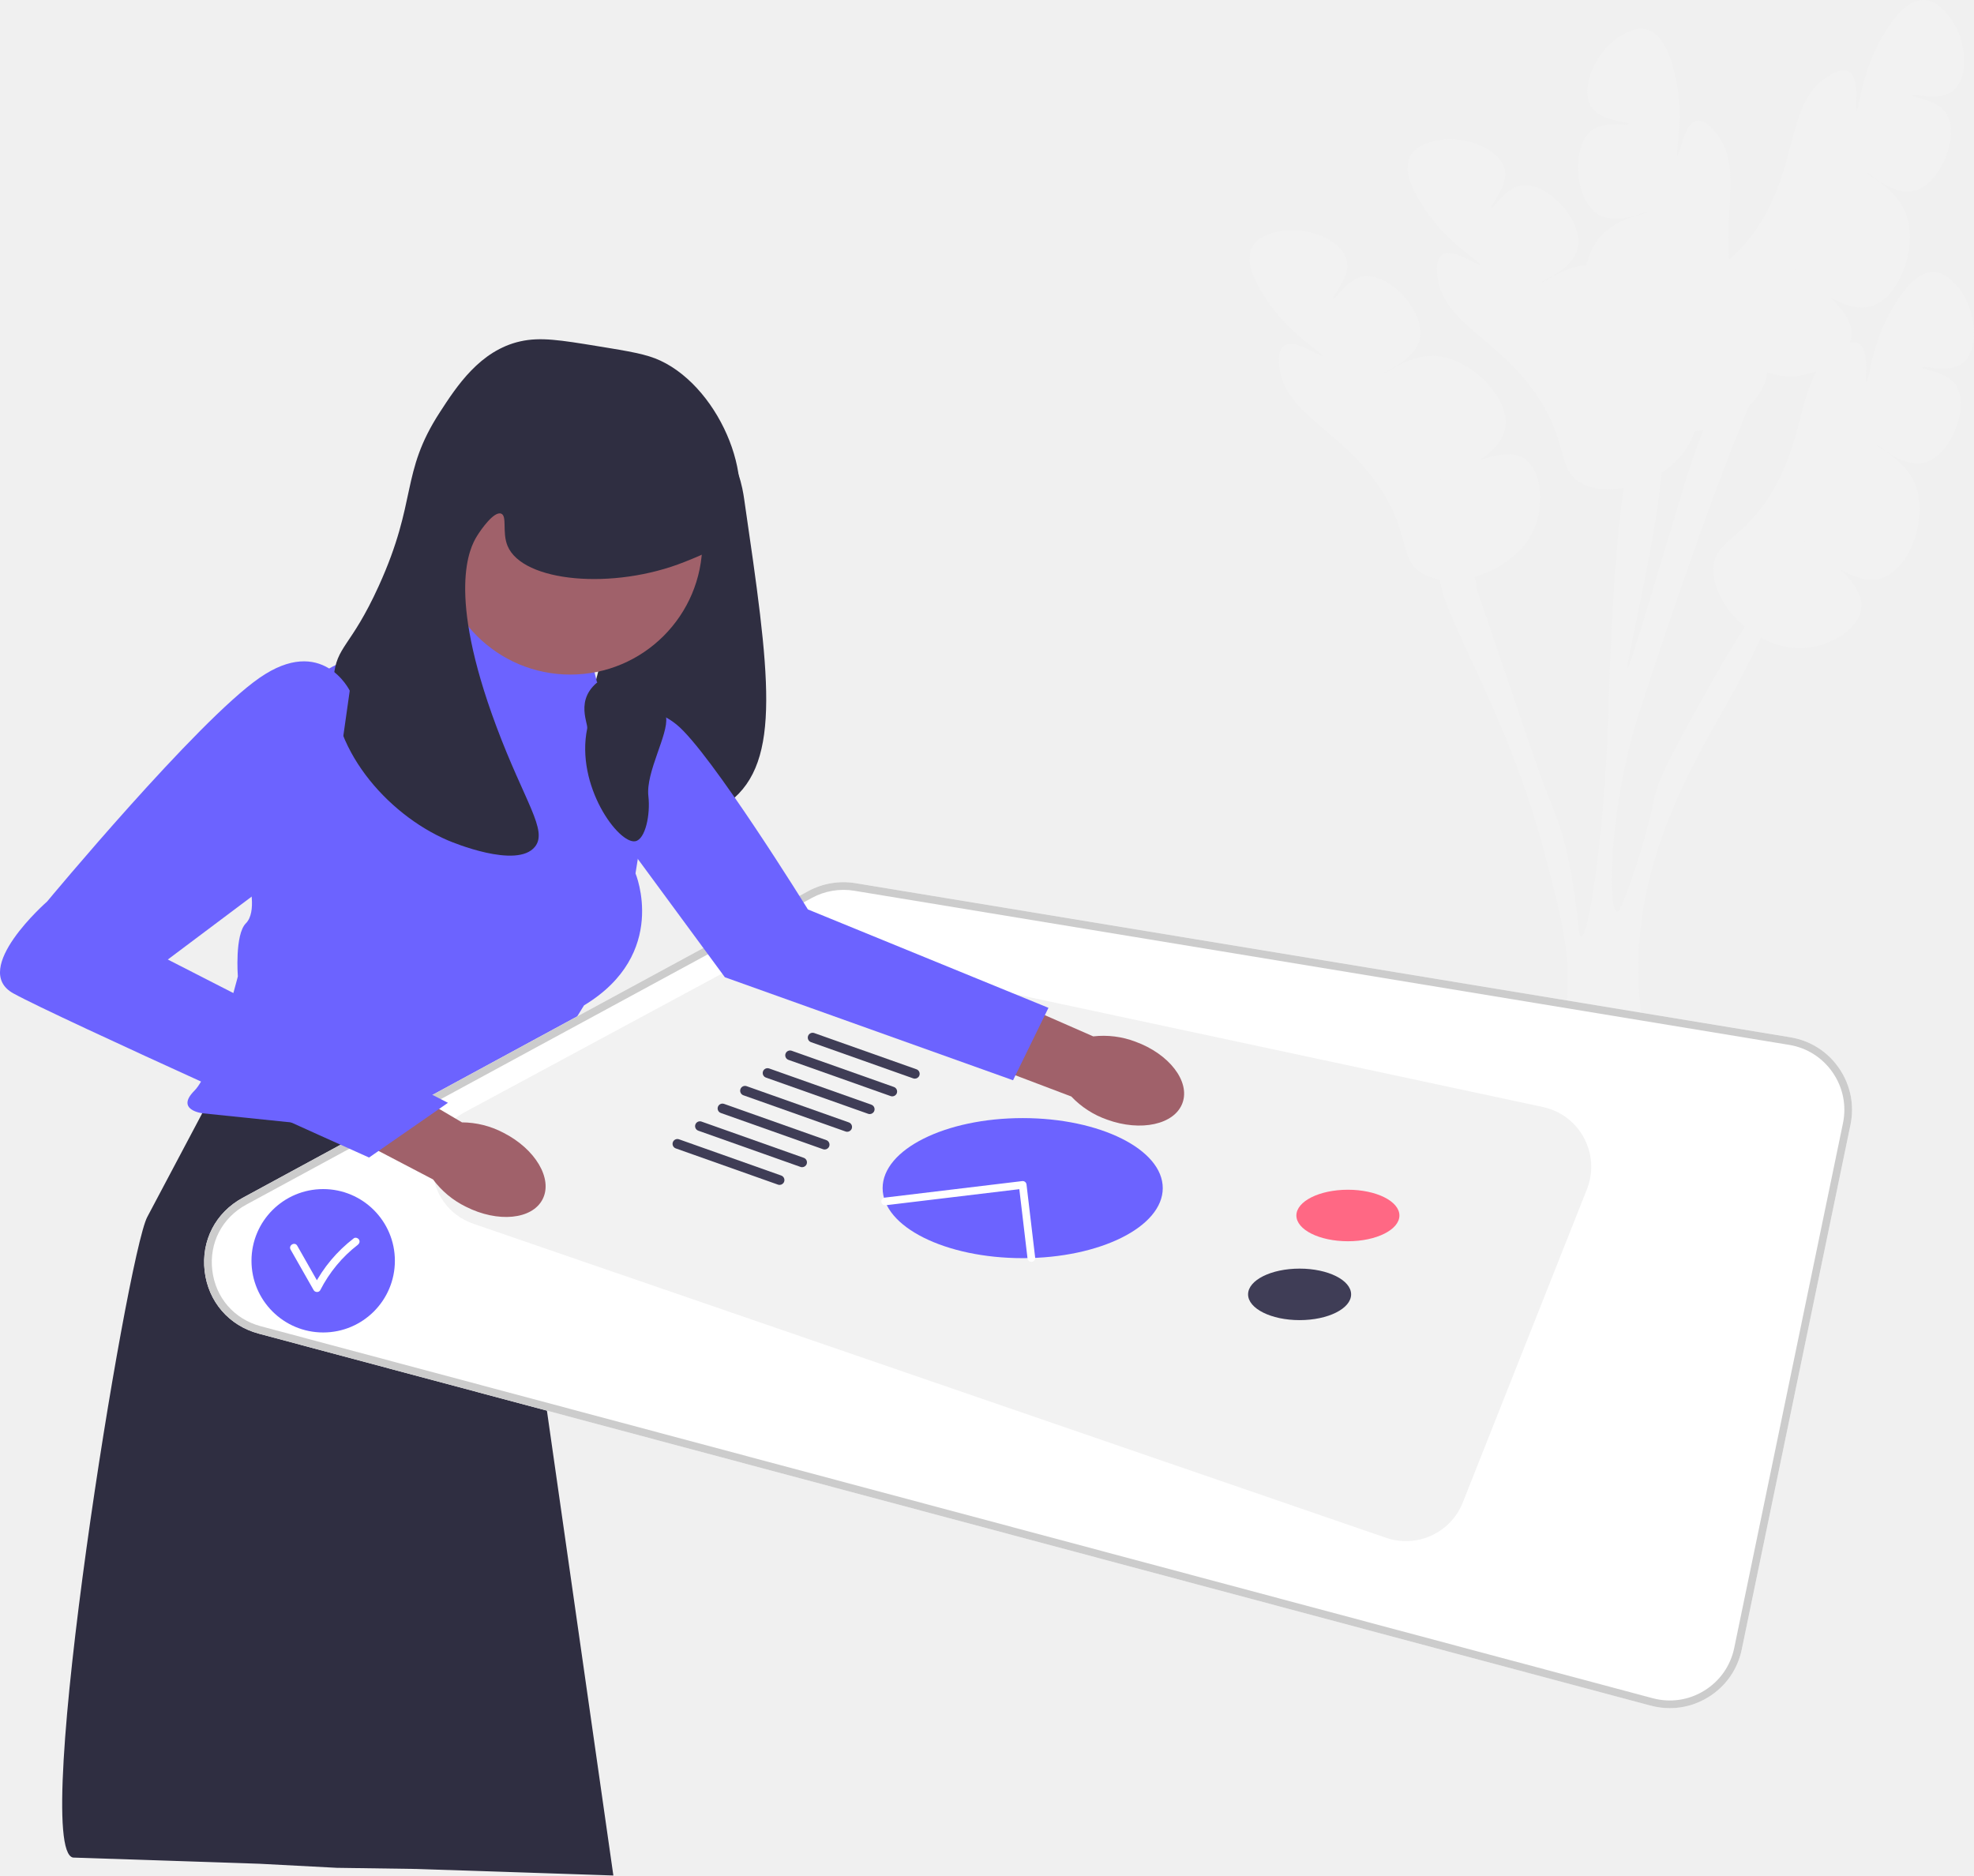
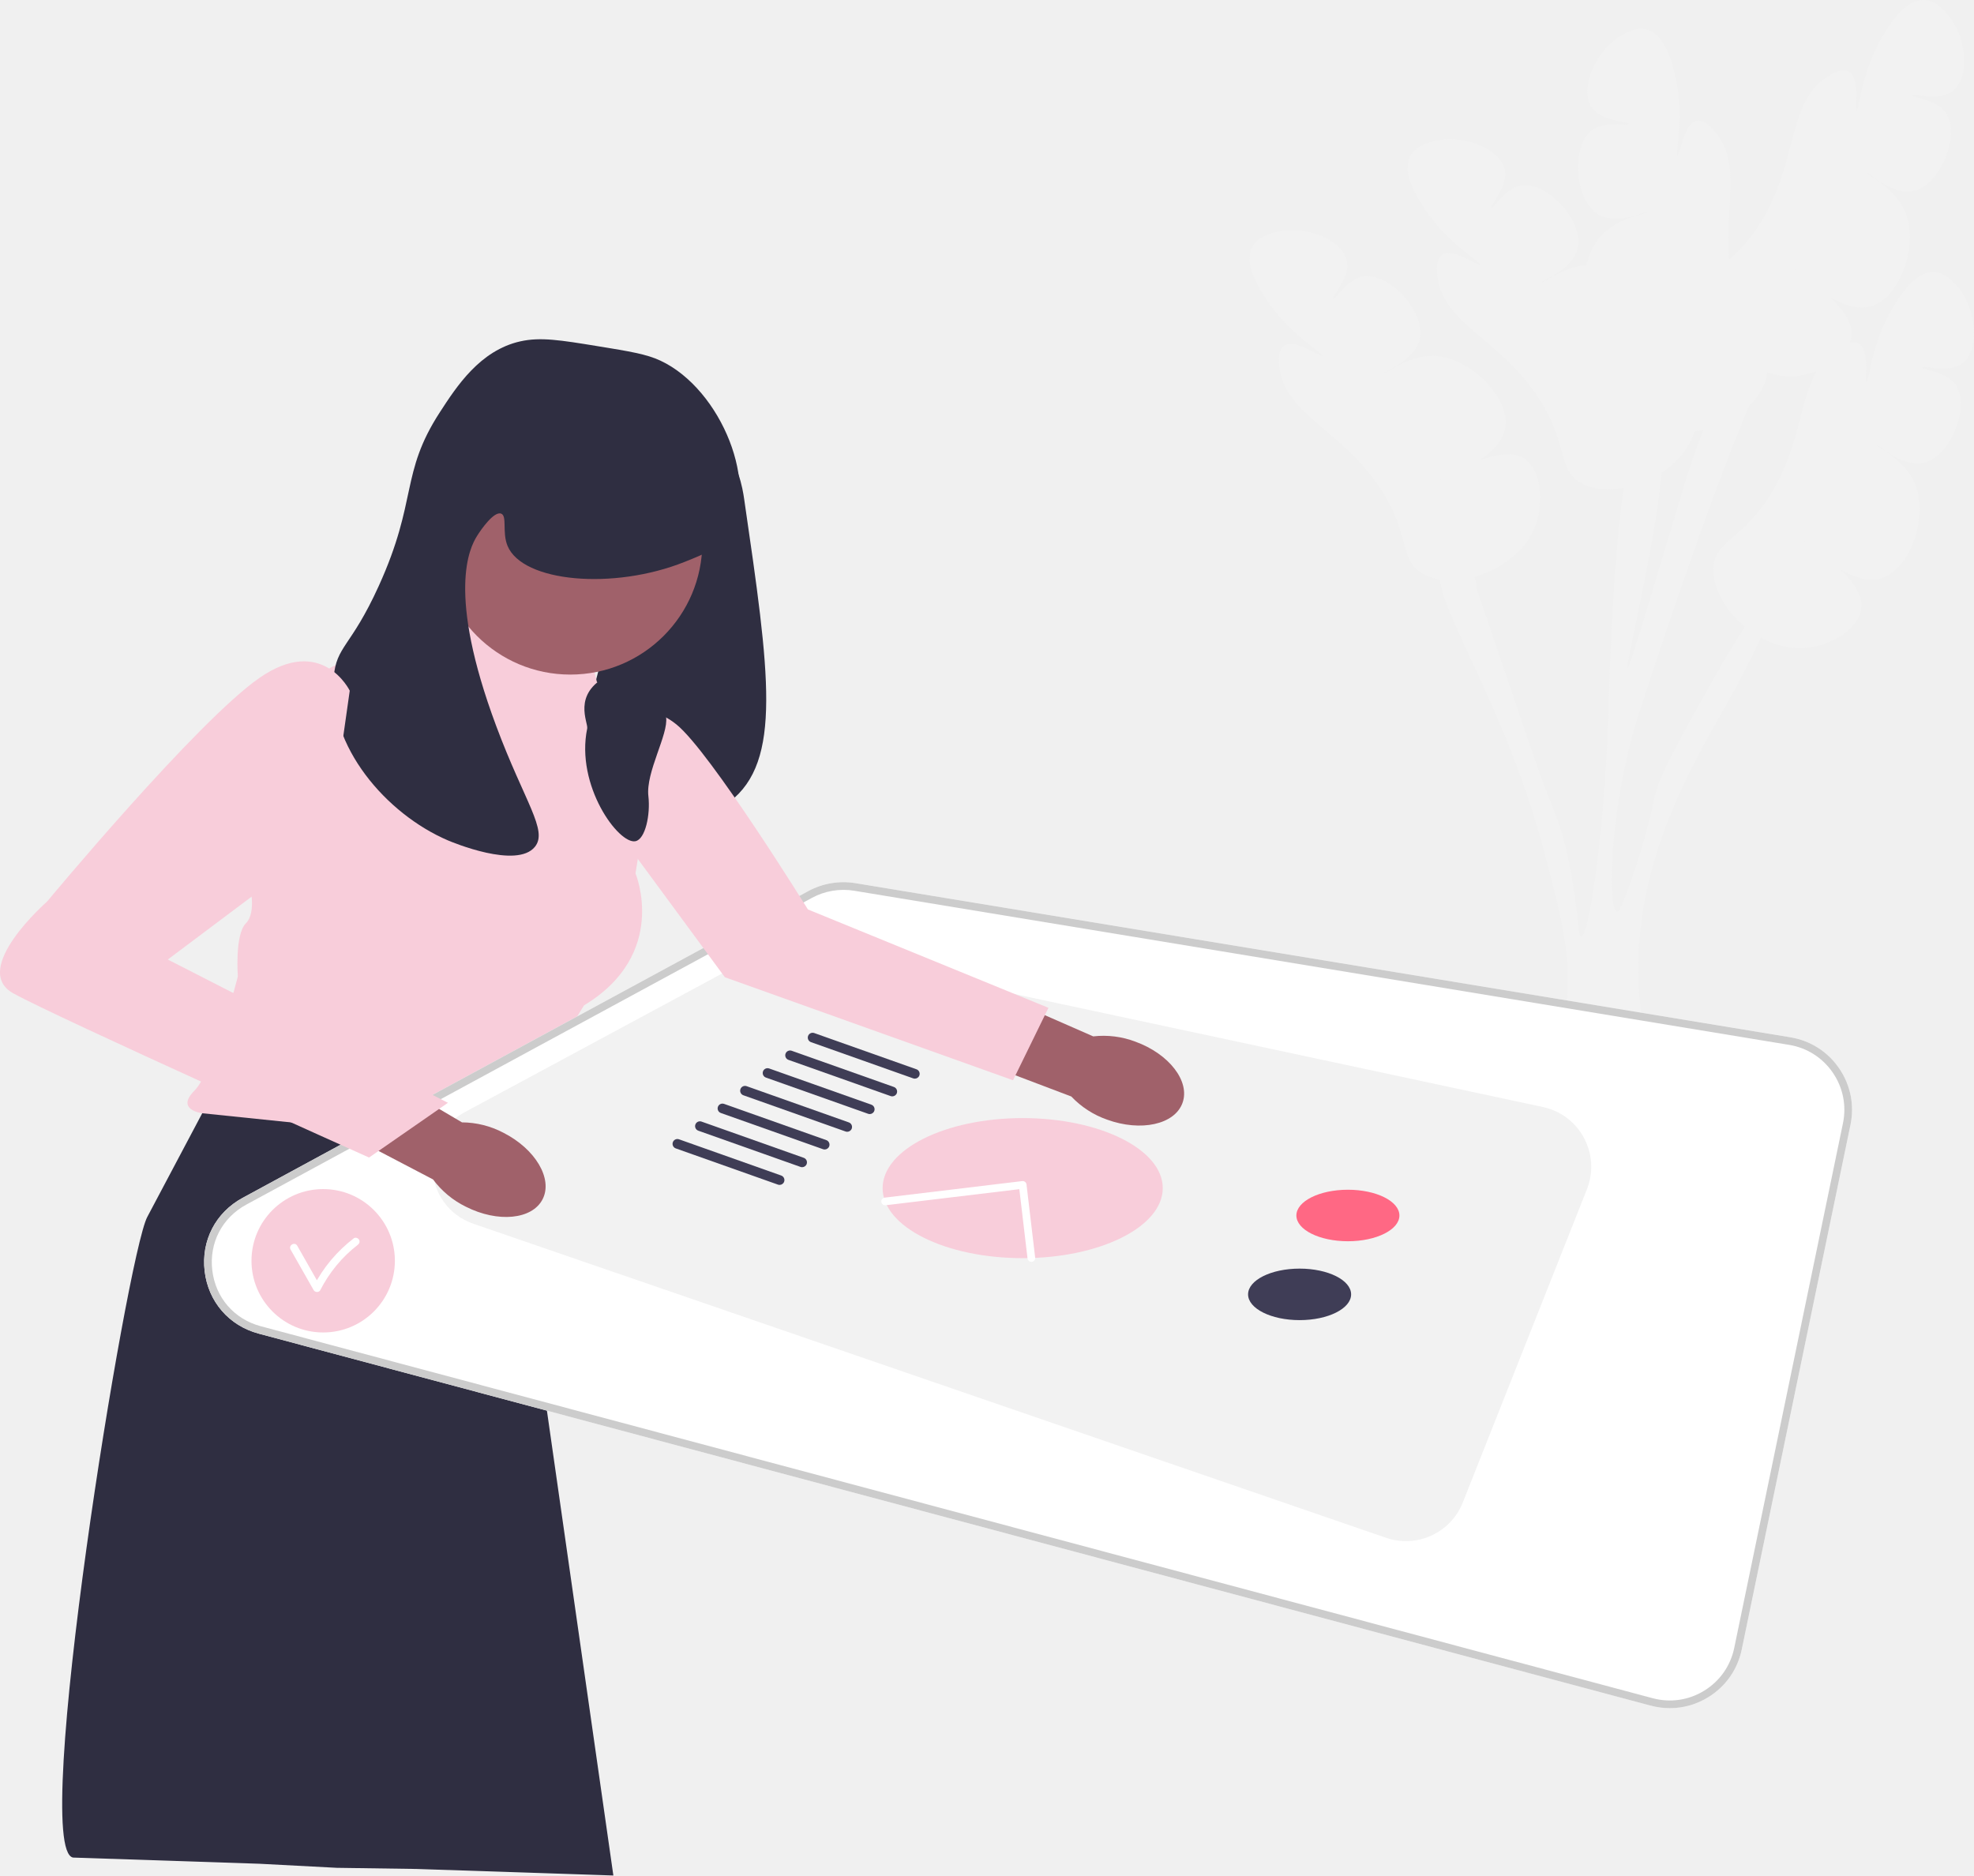
<svg xmlns="http://www.w3.org/2000/svg" width="770.936" height="732.5" viewBox="0 0 770.936 732.5">
  <path d="M733.063,173.909c.375-.552,9.704,8.839,18.188,6.907,10.57-2.407,18.302-22.04,12.57-30.437-3.793-5.557-13.227-5.818-13.031-6.861,.21-1.115,10.363,2.623,15.886-1.842,6.71-5.424,5.308-21.922-2.901-30.575-1.642-1.731-4.37-4.607-8.288-4.835-7.695-.447-13.737,9.683-16.392,14.136-8.443,14.157-9.134,29.01-10.176,28.871-.963-.129,1.594-12.558-3.039-15.103-1.015-.557-2.221-.55-3.419-.273,.303-.784,.522-1.592,.632-2.422,.695-5.235-3.464-10.8-8.378-15.464,5.118,3.032,10.903,5.134,16.021,3.631,11.434-3.359,19.042-24.56,13.031-37.574-4.198-9.09-14.904-13.892-14.551-14.412,.375-.552,9.704,8.839,18.188,6.907,10.57-2.407,18.302-22.04,12.57-30.437-3.793-5.557-13.227-5.818-13.031-6.861,.21-1.115,10.363,2.623,15.886-1.842,6.71-5.424,5.308-21.922-2.901-30.575-1.642-1.731-4.37-4.607-8.288-4.835-7.695-.447-13.737,9.683-16.392,14.136-8.443,14.157-9.134,29.01-10.176,28.871-.963-.129,1.594-12.558-3.039-15.103-2.901-1.594-7.363,1.379-8.749,2.302-15.239,10.153-11.016,32.229-25.095,55.716-4.533,7.562-9.049,12.078-12.86,15.494-1.741-21.029,4.671-37.172-5.042-49.399-1.036-1.304-4.371-5.502-7.621-4.875-5.19,1.001-6.57,13.615-7.526,13.442-1.034-.187,2.864-14.536-.828-30.601-1.161-5.053-3.804-16.549-11.265-18.484-3.799-.985-7.278,.915-9.372,2.059-10.468,5.717-16.863,20.989-12.141,28.21,3.887,5.944,14.697,5.501,14.555,6.627-.133,1.052-9.192-1.593-14.508,2.532-8.031,6.234-6.695,27.291,2.627,32.825,7.483,4.442,19.243-1.634,19.43-.994,.177,.604-11.486,1.89-18.271,9.253-2.816,3.057-4.748,7.121-5.84,11.513-9.239,.694-17.147,7.315-17.443,6.804-.335-.577,12.173-4.91,14.111-13.394,2.415-10.568-11.922-26.05-21.974-24.527-6.653,1.008-10.979,9.395-11.833,8.767-.914-.673,6.858-8.2,5.23-15.113-1.978-8.398-17.451-14.289-28.808-10.645-2.272,.729-6.047,1.94-7.951,5.372-3.74,6.74,2.768,16.577,5.629,20.901,9.095,13.747,22.179,20.812,21.602,21.69-.533,.812-10.625-6.882-14.927-3.811-2.694,1.923-1.95,7.233-1.72,8.882,2.539,18.135,24.263,23.904,39.321,46.775,12.262,18.624,7.03,28.732,17.418,33.781,4.46,2.167,10.138,2.586,15.942,1.543l-0,0c-4.492,30.078-5.761,81.517-5.761,81.517-1.268,51.453-7.882,93.827-10.778,93.746-1.608-.049-1.015-13.009-5.886-33.852-3.418-14.613-5.032-13.939-13.908-40.012-14.085-41.359-21.126-62.032-21.141-62.145-.075-.899-.198-2.714-.712-4.55,10.425-2.917,20.548-10.39,24.064-20.877,2.813-8.39,2.074-20.852-4.769-25.342-4.415-2.897-11.233-1.563-17.568,.842,4.952-3.297,9.355-7.598,10.219-12.862,1.932-11.76-13.872-27.809-28.205-28.037-10.011-.159-18.981,7.405-19.297,6.861-.335-.577,12.173-4.91,14.111-13.394,2.415-10.568-11.922-26.05-21.974-24.527-6.652,1.008-10.979,9.395-11.833,8.767-.914-.673,6.858-8.2,5.23-15.113-1.978-8.398-17.451-14.29-28.808-10.645-2.272,.729-6.047,1.94-7.951,5.372-3.74,6.74,2.768,16.577,5.629,20.901,9.095,13.747,22.179,20.812,21.602,21.69-.533,.812-10.625-6.882-14.927-3.811-2.694,1.923-1.95,7.233-1.72,8.882,2.539,18.135,24.263,23.904,39.321,46.775,12.262,18.624,7.03,28.732,17.418,33.781,1.798,.874,3.797,1.455,5.919,1.781l0,.01c.914,14.22,26.532,52.436,40.79,106.77,7.102,27.07,10.988,41.838,8.191,62.402-2.763,20.387-10.435,34.147-10.296,43.232,.011,.85,.085,1.634,.242,2.392l42.107-5.527c.282-.816,.504-1.653,.68-2.513,3.207-15.468-8.492-38.977-2.547-76.892,4.415-28.135,16.511-51.276,22.151-62.057,6.93-13.259,15.117-25.73,23.958-45.096,5.676,3.126,12.112,4.785,18.498,3.983,8.78-1.104,19.689-7.174,20.767-15.288,.695-5.235-3.464-10.8-8.378-15.464,5.118,3.032,10.903,5.134,16.021,3.63,11.434-3.359,19.042-24.56,13.031-37.574-4.198-9.089-14.904-13.892-14.551-14.412Zm-171.31,13.863c-.031-.061,.409-.252,1.175-.563-.722,.405-1.144,.624-1.175,.563Zm139.976-81.866c-.678-.474-1.058-.76-1.017-.814,.041-.054,.405,.259,1.017,.814Zm-43.667,21.705c.753-.341,1.195-.527,1.218-.463,.023,.064-.427,.219-1.218,.463Zm-34.607,24.651c-.031-.061,.409-.252,1.175-.563-.722,.405-1.144,.624-1.175,.563Zm12.113,108.774c-1.011-.228,11.286-49.966,13.303-76.373,5.836-3.826,10.63-9.214,12.832-15.782,.038-.114,.073-.232,.11-.347,1.167-.162,2.328-.382,3.478-.653-4.115,10.405-6.411,17.961-6.411,17.961-10.686,35.204-22.39,75.404-23.312,75.193Zm45.895-16.238c-3.375,5.175-7.329,11.537-12.775,21.268-13.968,24.931-20.945,37.388-22.78,46.27-.482,2.371-3.026,15.199-8.855,31.458-2.979,8.297-4.469,12.445-5.602,12.277-3.209-.488-3.263-33.215,5.619-67.1,1.522-5.769,2.736-9.491,5.044-16.531,3.744-11.485,24.608-75.32,41.021-114.046l.002-.005c3.031-2.905,5.299-6.229,6.412-9.727,.355-1.117,.555-2.15,.635-3.133,3.925,1.248,8.043,1.751,12.141,1.235,2.292-.288,4.728-.917,7.097-1.83-6.554,11.615-6.448,29.008-17.387,47.256-11.464,19.125-22.841,18.795-22.885,30.345-.029,7.67,4.964,16.155,12.318,22.257l-.005,.008Zm23.097-33.454c.041-.054,.405,.259,1.017,.814-.678-.475-1.058-.76-1.017-.814Z" fill="#f2f2f2" />
  <path d="M264.226,161.609c6.429-1.071,13.425,6.781,16.347,10.06,7.801,8.755,9.43,18.941,10.06,23.264,9.941,68.226,14.911,102.338-5.659,118.205-19.549,15.079-55.281,11.035-62.246-2.515-2.713-5.278-.445-10.8,3.144-21.377,6.632-19.548,10.541-39.922,16.347-59.731,13.258-45.232,12.145-66.262,22.006-67.905Z" fill="#2f2e41" />
  <path d="M88.804,416.253l-31.286,59.049c-7.986,15.074-45.777,247.272-28.971,250.198l72.796,2.415,30.204,1.585,31.046,.447,76.954,2.553-43.227-302.415-107.516-13.832Z" fill="#2f2e41" />
-   <path d="M165.826,243.032l62.246,2.515,5.03,20.749,14.99,12.229c5.511,4.496,8.215,11.585,7.098,18.609l-6.997,43.983s13.204,31.437-20.12,51.557l-33.324,54.072-115.69-11.946s-10.689-1.258-3.144-8.802c7.545-7.545,16.976-44.641,16.976-44.641,0,0-1.258-16.347,3.144-20.749s1.337-15.719,1.337-15.719l17.902-66.175c3.488-12.895,15.188-21.85,28.546-21.85h19.852l2.154-13.832Z" fill="#6c63ff" />
+   <path d="M165.826,243.032l62.246,2.515,5.03,20.749,14.99,12.229c5.511,4.496,8.215,11.585,7.098,18.609l-6.997,43.983s13.204,31.437-20.12,51.557l-33.324,54.072-115.69-11.946s-10.689-1.258-3.144-8.802c7.545-7.545,16.976-44.641,16.976-44.641,0,0-1.258-16.347,3.144-20.749s1.337-15.719,1.337-15.719l17.902-66.175c3.488-12.895,15.188-21.85,28.546-21.85h19.852l2.154-13.832Z" fill="#f8cdda" />
  <path d="M644.667,666.158L101.049,520.871c-11.614-3.104-19.708-12.448-21.122-24.387s4.272-22.915,14.84-28.646l220.923-119.815c5.583-3.029,12.111-4.129,18.378-3.094l365.157,60.197c7.795,1.285,14.551,5.581,19.022,12.095s6.05,14.361,4.447,22.098l-42.462,204.904c-1.621,7.821-6.258,14.438-13.056,18.631-4.609,2.843-9.767,4.297-15.016,4.297-2.494,0-5.009-.328-7.494-.992Z" fill="#fff" />
  <path d="M644.667,666.158L101.049,520.871c-11.614-3.104-19.708-12.448-21.122-24.387s4.272-22.915,14.84-28.646l220.923-119.815c5.583-3.029,12.111-4.129,18.378-3.094l365.157,60.197c7.795,1.285,14.551,5.581,19.022,12.095s6.05,14.361,4.447,22.098l-42.462,204.904c-1.621,7.821-6.258,14.438-13.056,18.631-4.609,2.843-9.767,4.297-15.016,4.297-2.494,0-5.009-.328-7.494-.992Zm54.07-258.071l-365.157-60.198c-5.613-.927-11.459,.058-16.459,2.771l-220.923,119.815c-9.465,5.133-14.558,14.964-13.291,25.656s8.515,19.062,18.917,21.842l543.618,145.287c6.911,1.846,14.072,.796,20.161-2.96,6.089-3.755,10.242-9.682,11.693-16.687l42.462-204.904c1.436-6.928,.021-13.957-3.983-19.791-4.004-5.834-10.055-9.681-17.037-10.831l.244-1.48-.244,1.48Z" fill="#ccc" />
  <path d="M619.761,464.494l-48.48,122.332c-4.7,11.86-17.895,17.928-29.958,13.778l-356.335-122.604c-19.675-6.77-21.874-33.718-3.555-43.587l114.675-61.781c4.989-2.688,10.772-3.513,16.314-2.328l290.14,62.053c14.438,3.088,22.639,18.411,17.199,32.137Z" fill="#f2f2f2" />
  <ellipse cx="526.414" cy="474.727" rx="20.12" ry="10.06" fill="#ff6884" />
  <ellipse cx="507.552" cy="505.535" rx="20.12" ry="10.06" fill="#3f3d56" />
-   <ellipse cx="399.407" cy="464.038" rx="54.701" ry="27.351" fill="#6c63ff" />
+   <ellipse cx="399.407" cy="464.038" rx="54.701" ry="27.351" fill="#f8cdda" />
  <path d="M304.466,462.781c.776,0,1.504-.483,1.778-1.257,.348-.982-.166-2.06-1.148-2.408l-39.916-14.147c-.979-.347-2.059,.166-2.408,1.148-.348,.982,.166,2.06,1.148,2.408l39.916,14.147c.208,.074,.421,.109,.63,.109Z" fill="#3f3d56" />
  <path d="M313.268,455.865c.776,0,1.504-.483,1.778-1.257,.348-.982-.166-2.06-1.148-2.408l-39.916-14.147c-.979-.347-2.059,.166-2.408,1.148-.348,.982,.166,2.06,1.148,2.408l39.916,14.147c.208,.074,.421,.109,.63,.109Z" fill="#3f3d56" />
  <path d="M322.071,448.949c.776,0,1.504-.483,1.778-1.257,.348-.982-.166-2.06-1.148-2.408l-39.916-14.147c-.98-.346-2.06,.166-2.408,1.148-.348,.982,.166,2.06,1.148,2.408l39.916,14.147c.208,.074,.421,.109,.63,.109Z" fill="#3f3d56" />
  <path d="M330.873,442.032c.776,0,1.504-.483,1.778-1.257,.348-.982-.166-2.06-1.148-2.408l-39.916-14.147c-.979-.347-2.06,.166-2.408,1.148-.348,.982,.166,2.06,1.148,2.408l39.916,14.147c.208,.074,.421,.109,.63,.109Z" fill="#3f3d56" />
  <path d="M339.676,435.116c.776,0,1.504-.483,1.778-1.257,.348-.982-.166-2.06-1.148-2.408l-39.916-14.147c-.979-.347-2.059,.166-2.408,1.148-.348,.982,.166,2.06,1.148,2.408l39.916,14.147c.208,.074,.421,.109,.63,.109Z" fill="#3f3d56" />
  <path d="M348.478,428.2c.776,0,1.504-.483,1.778-1.257,.348-.982-.166-2.06-1.148-2.408l-39.916-14.147c-.98-.346-2.059,.166-2.408,1.148-.348,.982,.166,2.06,1.148,2.408l39.916,14.147c.208,.074,.421,.109,.63,.109Z" fill="#3f3d56" />
  <path d="M357.281,421.284c.776,0,1.504-.483,1.778-1.257,.348-.982-.166-2.06-1.148-2.408l-39.916-14.147c-.98-.347-2.059,.166-2.408,1.148-.348,.982,.166,2.06,1.148,2.408l39.916,14.147c.208,.074,.421,.109,.63,.109Z" fill="#3f3d56" />
  <circle cx="222.728" cy="211.909" r="51.557" fill="#a0616a" />
  <path d="M233.417,135.202c-14.516-2.366-22.311-3.637-30.18-1.886-15.763,3.507-24.907,17.599-31.437,27.665-15.617,24.07-8.556,34.186-23.892,67.905-11.001,24.188-16.548,23.189-17.605,35.839-2.219,26.554,20.369,53.116,44.641,63.504,1.621,.694,26.845,11.249,33.952,2.515,5.21-6.403-3.994-17.423-15.09-47.156-19.511-52.281-10.292-69.754-7.545-74.192,1.735-2.804,6.685-9.774,9.431-8.802,2.484,.879,.334,7.259,2.515,12.575,5.844,14.243,41.363,17.406,69.162,6.287,8.198-3.279,13.228-5.291,16.976-10.689,12.716-18.315-2.465-56.698-26.407-67.905-5.447-2.549-11.805-3.586-24.521-5.659Z" fill="#2f2e41" />
-   <path id="b-265" d="M196.554,442.382c12.539,6.36,19.422,17.986,15.373,25.965-4.049,7.979-17.494,9.29-30.037,2.926-5.045-2.474-9.425-6.119-12.772-10.632l-52.79-27.619,13.489-24.496,50.609,29.829c5.621,.035,11.151,1.417,16.128,4.028Z" fill="#a0616a" />
-   <path id="c-266" d="M443.448,406.845c13.209,4.818,21.43,15.538,18.363,23.944-3.067,8.406-16.26,11.312-29.473,6.491-5.304-1.853-10.088-4.95-13.95-9.031l-55.709-21.12,10.468-25.932,53.808,23.573c5.585-.636,11.241,.075,16.494,2.074Z" fill="#a0616a" />
-   <path d="M136.589,269.754s-10.689-22.006-35.21-5.03c-24.521,16.976-82.995,87.396-82.995,87.396,0,0-30.18,26.407-13.204,35.839s138.954,64.132,138.954,64.132l30.809-21.377-109.402-55.959,62.843-47.156,8.206-57.845Z" fill="#6c63ff" />
-   <path d="M243.477,282.958s7.481-10.689,20.717,0,51.33,72.235,51.33,72.235l93.944,38.425-13.832,28.294-112.546-40.24-49.042-66.647,9.431-32.066Z" fill="#6c63ff" />
+   <path id="b-282" d="M196.554,442.382c12.539,6.36,19.422,17.986,15.373,25.965-4.049,7.979-17.494,9.29-30.037,2.926-5.045-2.474-9.425-6.119-12.772-10.632l-52.79-27.619,13.489-24.496,50.609,29.829c5.621,.035,11.151,1.417,16.128,4.028Z" fill="#a0616a" />
+   <path id="c-283" d="M443.448,406.845c13.209,4.818,21.43,15.538,18.363,23.944-3.067,8.406-16.26,11.312-29.473,6.491-5.304-1.853-10.088-4.95-13.95-9.031l-55.709-21.12,10.468-25.932,53.808,23.573c5.585-.636,11.241,.075,16.494,2.074Z" fill="#a0616a" />
+   <path d="M136.589,269.754s-10.689-22.006-35.21-5.03c-24.521,16.976-82.995,87.396-82.995,87.396,0,0-30.18,26.407-13.204,35.839s138.954,64.132,138.954,64.132l30.809-21.377-109.402-55.959,62.843-47.156,8.206-57.845Z" fill="#f8cdda" />
+   <path d="M243.477,282.958s7.481-10.689,20.717,0,51.33,72.235,51.33,72.235l93.944,38.425-13.832,28.294-112.546-40.24-49.042-66.647,9.431-32.066Z" fill="#f8cdda" />
  <path d="M237.504,263.781c-14.259,7.281-7.698,18.46-8.174,20.749-4.634,22.29,12.306,45.377,18.862,44.012,3.846-.801,5.868-10.381,5.03-17.605-1.087-9.365,7.919-24.188,6.916-30.809-2.461-16.243,12.386-16.547,9.431-22.635-1.732-3.568-23.569,1.949-32.066,6.287Z" fill="#2f2e41" />
  <path d="M402.787,492.835c.059,0,.119-.003,.178-.011,.823-.097,1.411-.843,1.313-1.666l-3.382-28.554c-.047-.396-.249-.756-.562-1.002-.313-.246-.709-.356-1.107-.311l-53.709,6.459c-.822,.099-1.409,.846-1.31,1.668,.099,.823,.847,1.414,1.668,1.311l52.217-6.279,3.205,27.062c.09,.763,.738,1.323,1.488,1.323Z" fill="#fff" />
  <g>
-     <circle cx="126.217" cy="492.413" r="28" fill="#6c63ff" />
+     <circle cx="126.217" cy="492.413" r="28" fill="#f8cdda" />
    <path d="M113.495,488.046l9,15.827c.535,.942,2.073,1.01,2.59,0,3.515-6.864,8.479-12.94,14.598-17.649,.647-.498,.975-1.284,.538-2.052-.362-.636-1.411-1.031-2.052-.538-6.536,5.03-11.911,11.376-15.674,18.726h2.59l-9-15.827c-.954-1.678-3.547-.168-2.59,1.514h0Z" fill="#fff" />
  </g>
</svg>
